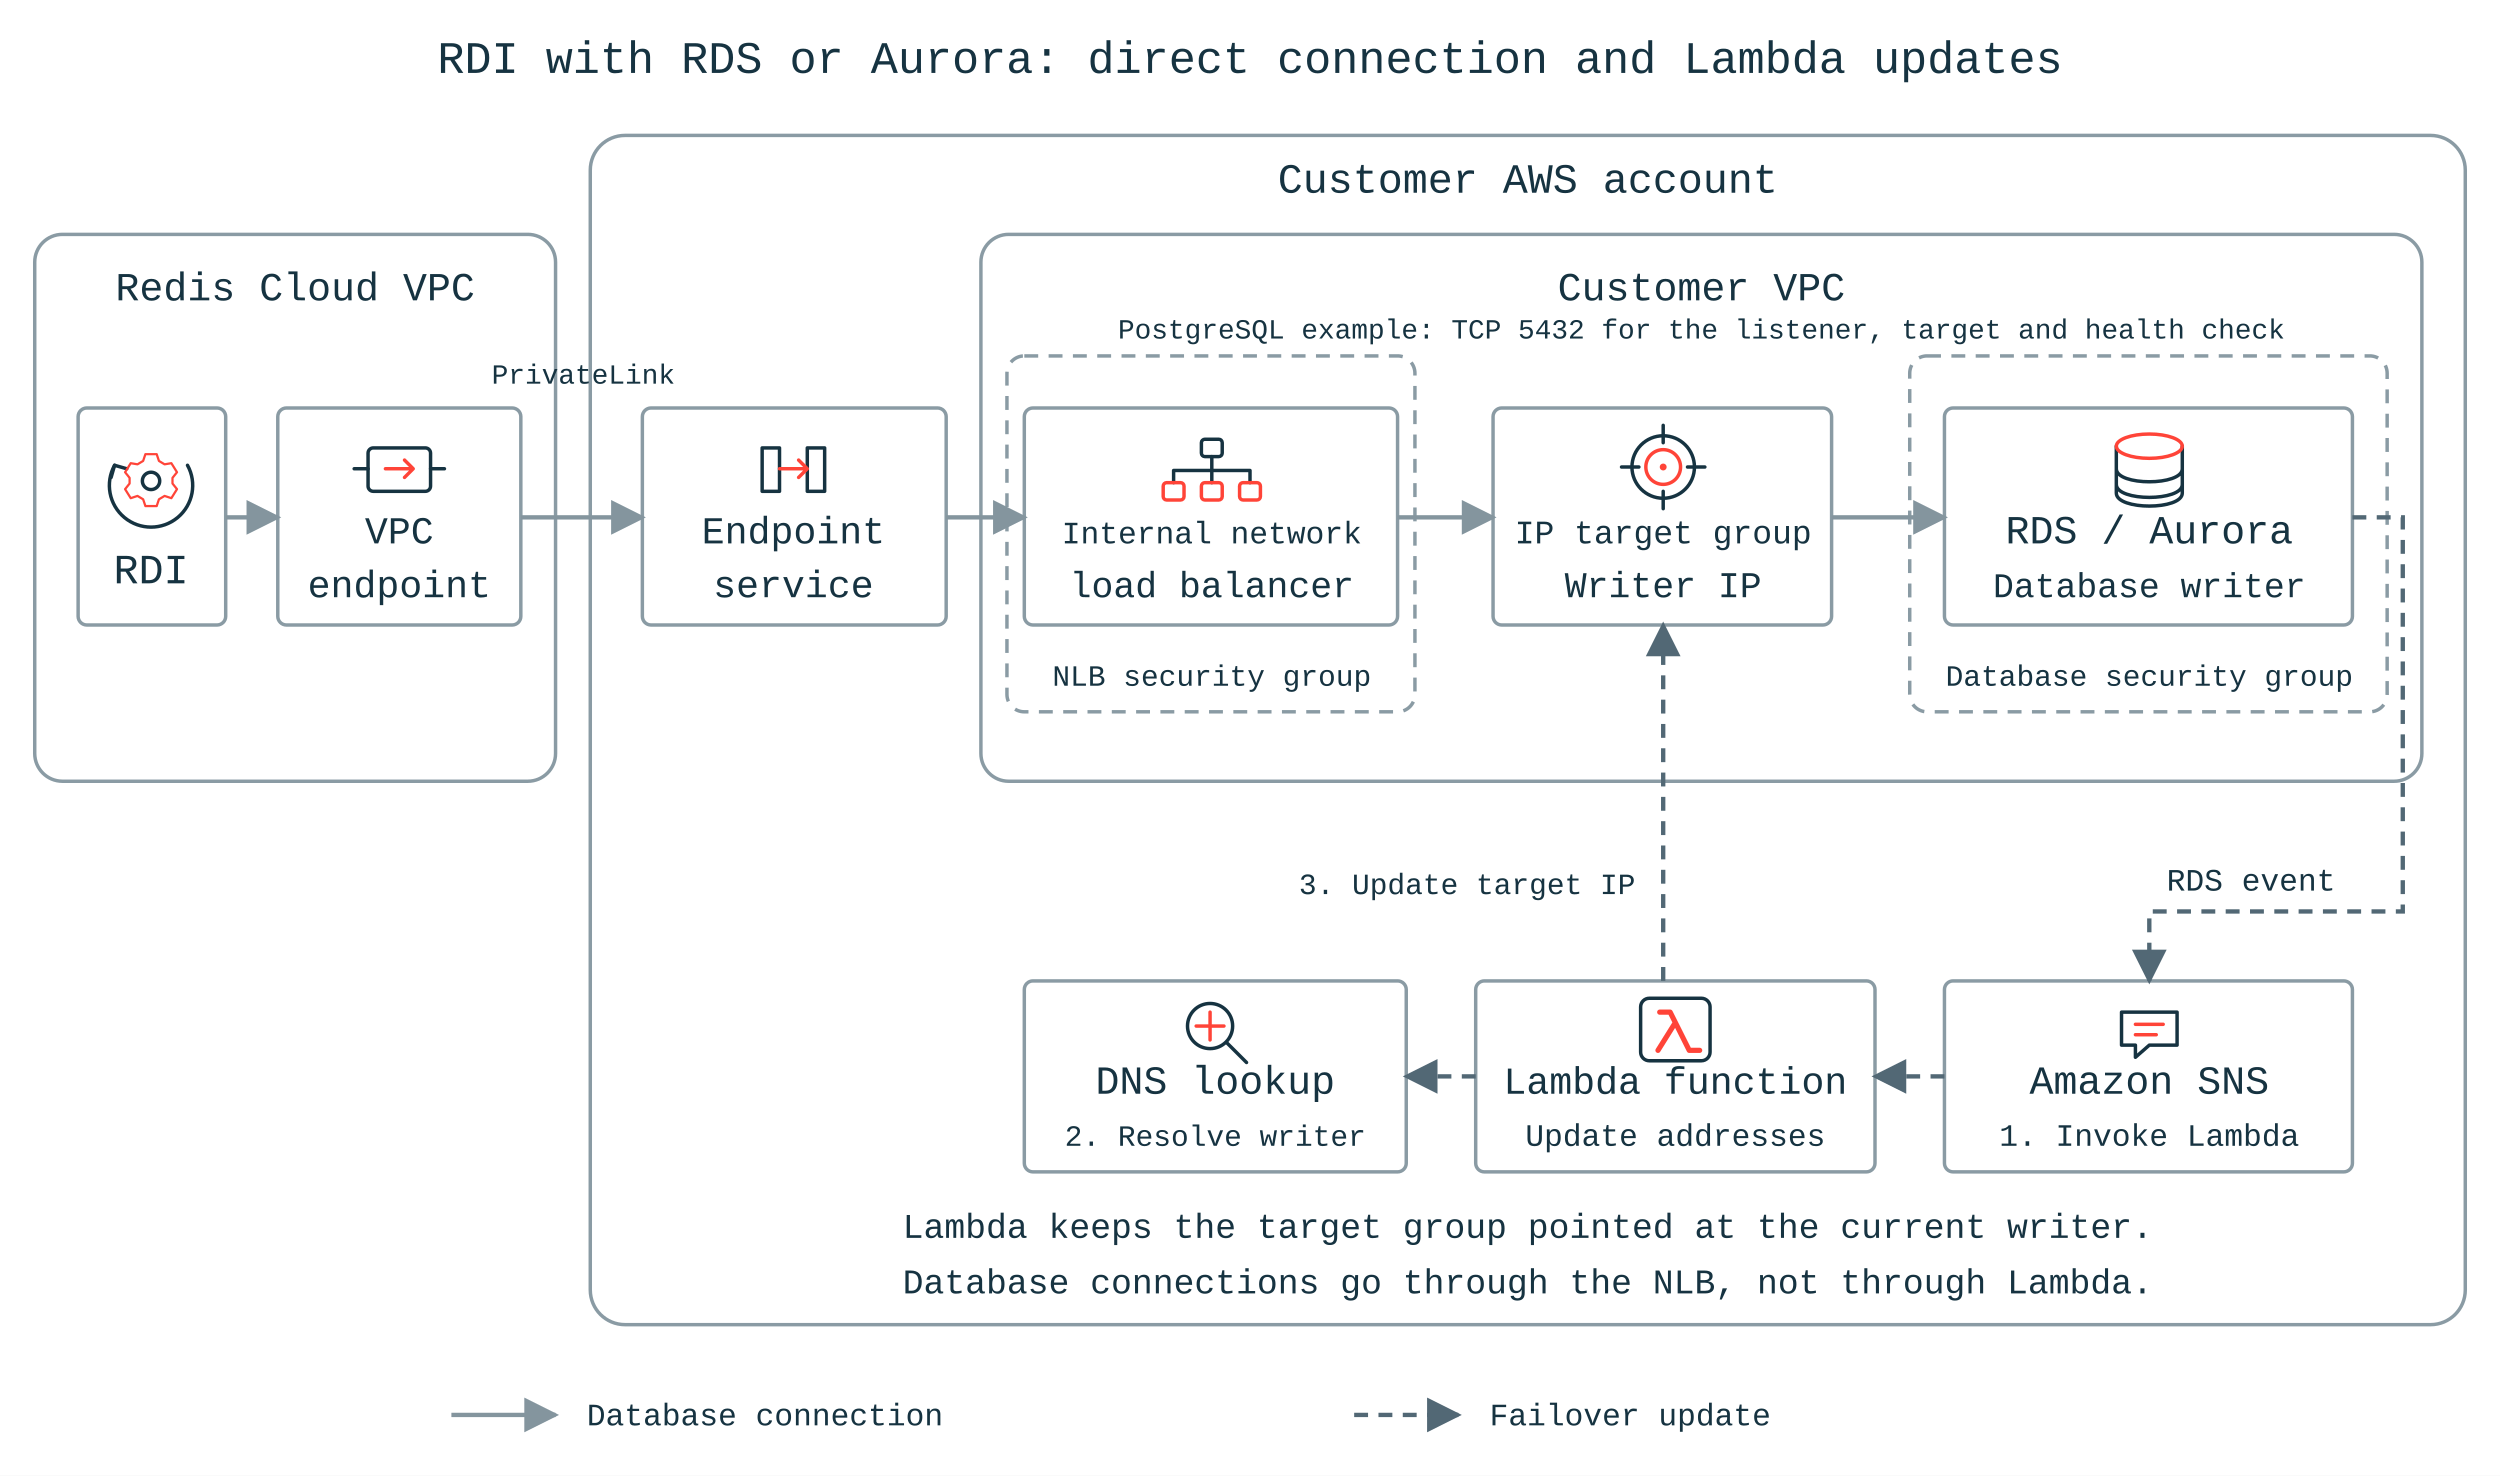
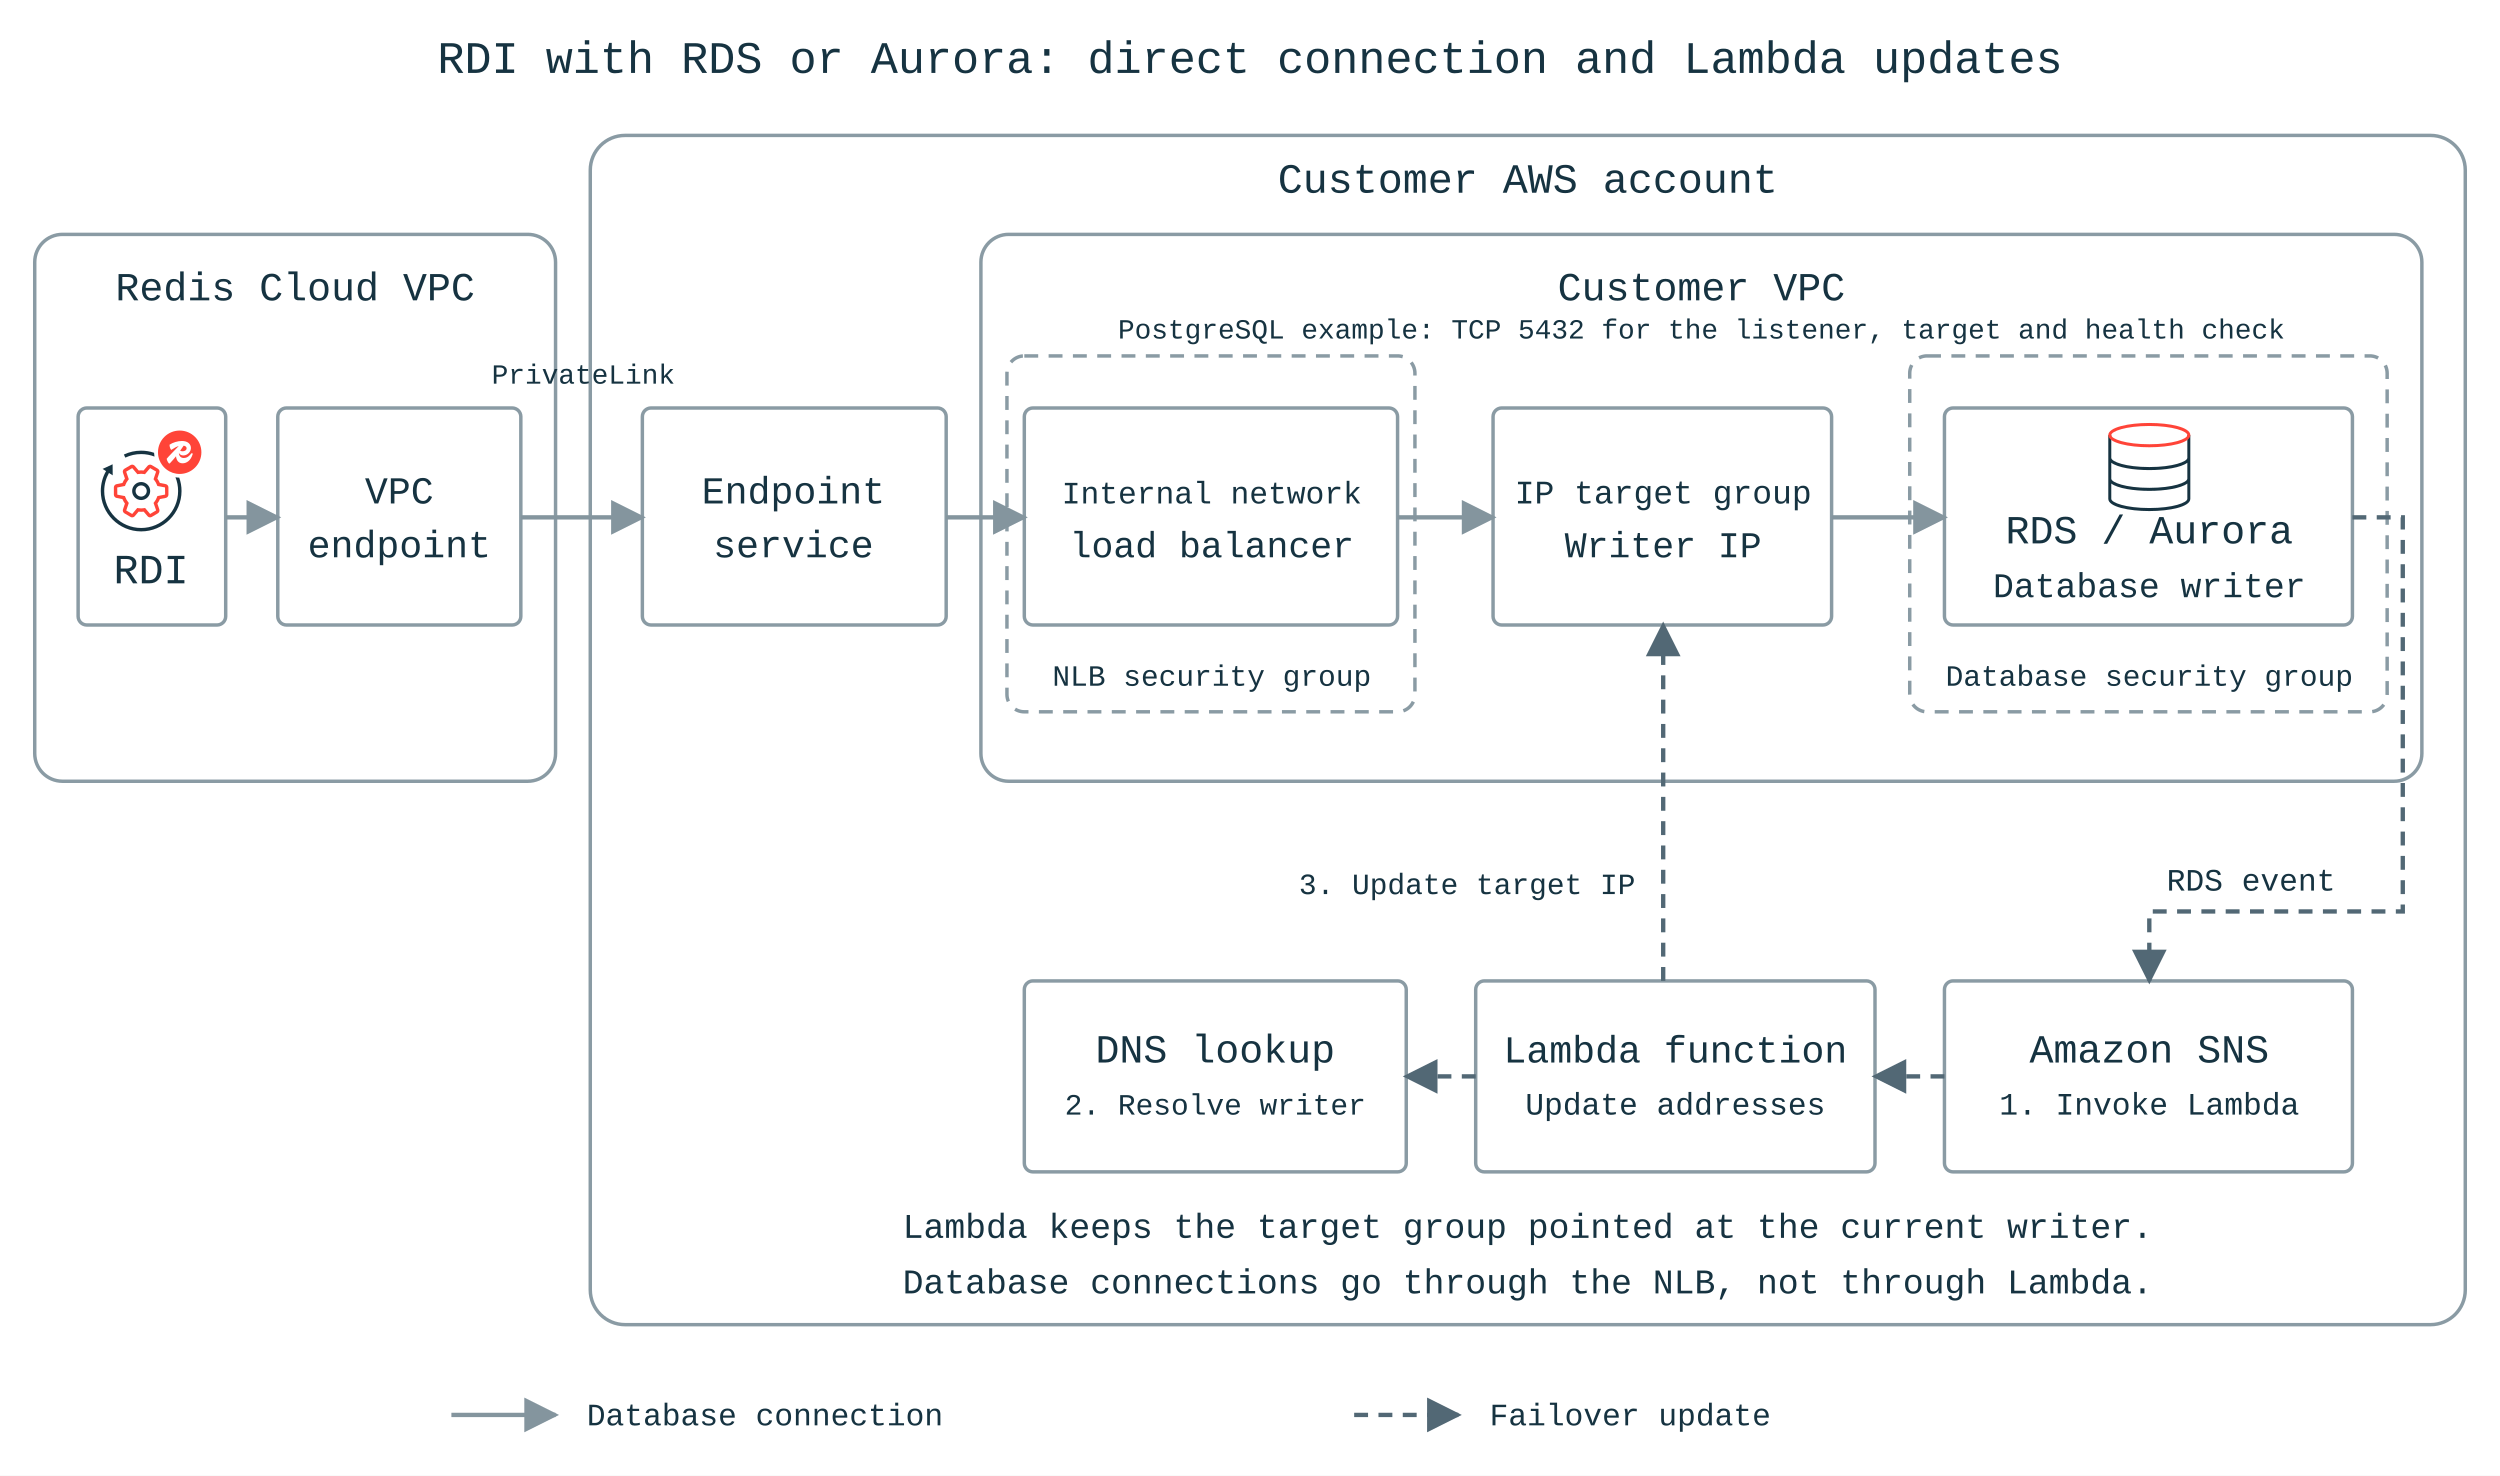
<svg xmlns="http://www.w3.org/2000/svg" width="1440" height="850" viewBox="0 0 1440 850" role="img" aria-labelledby="title desc">
  <defs>
    <marker id="data-arrow" viewBox="0 0 10 10" refX="9" refY="5" markerWidth="8" markerHeight="8" orient="auto-start-reverse">
      <path d="M 0 0 L 10 5 L 0 10 z" fill="#84959e" />
    </marker>
    <marker id="control-arrow" viewBox="0 0 10 10" refX="9" refY="5" markerWidth="8" markerHeight="8" orient="auto-start-reverse">
      <path d="M 0 0 L 10 5 L 0 10 z" fill="#526875" />
    </marker>
  </defs>
  <rect width="1440" height="850" fill="white" />
  <style>
text { font-family: ui-monospace, SFMono-Regular, Consolas, "Liberation Mono", monospace; fill: #163341; }
.box { fill: white; stroke: #8a9ba4; stroke-width: 2; }
- .icon { fill: none; stroke: #163341; stroke-width: 2; stroke-linecap: round; stroke-linejoin: round; }
- .accent { stroke: #ff4438; }
.data { fill: none; stroke: #84959e; stroke-width: 2.5; marker-end: url(#data-arrow); }
.control { fill: none; stroke: #526875; stroke-width: 2.5; stroke-dasharray: 8 6; marker-end: url(#control-arrow); }
</style>
  <text x="720" y="42" font-size="26" text-anchor="middle">RDI with RDS or Aurora: direct connection and Lambda updates</text>
  <rect class="box" x="340" y="78" width="1080" height="685" rx="20" />
  <text x="880" y="111" font-size="24" text-anchor="middle">Customer AWS account</text>
  <rect class="box" x="20" y="135" width="300" height="315" rx="16" />
  <text x="170" y="173" font-size="23" text-anchor="middle">Redis Cloud VPC</text>
  <rect class="box" x="565" y="135" width="830" height="315" rx="16" />
  <text x="980" y="173" font-size="23" text-anchor="middle">Customer VPC</text>
  <rect class="box" x="580" y="205" width="235" height="205" rx="10" stroke-dasharray="8 6" />
  <rect class="box" x="1100" y="205" width="275" height="205" rx="10" stroke-dasharray="8 6" />
  <text x="698" y="395" font-size="17" text-anchor="middle">NLB security group</text>
  <text x="1238" y="395" font-size="17" text-anchor="middle">Database security group</text>
  <rect class="box" x="45" y="235" width="85" height="125" rx="5" />
  <text x="87" y="336" font-size="24" text-anchor="middle">RDI</text>
  <rect class="box" x="160" y="235" width="140" height="125" rx="5" />
-   <text x="230" y="313" font-size="22" text-anchor="middle">VPC</text>
-   <text x="230" y="344" font-size="22" text-anchor="middle">endpoint</text>
+   <text x="230" y="290" font-size="22" text-anchor="middle">VPC</text>
+   <text x="230" y="321" font-size="22" text-anchor="middle">endpoint</text>
  <rect class="box" x="370" y="235" width="175" height="125" rx="5" />
-   <text x="457" y="313" font-size="22" text-anchor="middle">Endpoint</text>
-   <text x="457" y="344" font-size="22" text-anchor="middle">service</text>
+   <text x="457" y="290" font-size="22" text-anchor="middle">Endpoint</text>
+   <text x="457" y="321" font-size="22" text-anchor="middle">service</text>
  <rect class="box" x="590" y="235" width="215" height="125" rx="5" />
-   <text x="698" y="313" font-size="18" text-anchor="middle">Internal network</text>
-   <text x="698" y="344" font-size="21" text-anchor="middle">load balancer</text>
+   <text x="698" y="290" font-size="18" text-anchor="middle">Internal network</text>
+   <text x="698" y="321" font-size="21" text-anchor="middle">load balancer</text>
  <rect class="box" x="860" y="235" width="195" height="125" rx="5" />
-   <text x="958" y="313" font-size="19" text-anchor="middle">IP target group</text>
-   <text x="958" y="344" font-size="21" text-anchor="middle">Writer IP</text>
+   <text x="958" y="290" font-size="19" text-anchor="middle">IP target group</text>
+   <text x="958" y="321" font-size="21" text-anchor="middle">Writer IP</text>
  <rect class="box" x="1120" y="235" width="235" height="125" rx="5" />
  <text x="1238" y="313" font-size="23" text-anchor="middle">RDS / Aurora</text>
  <text x="1238" y="344" font-size="20" text-anchor="middle">Database writer</text>
  <path class="data" d="M130 298 H160" />
  <path class="data" d="M300 298 H370" />
  <path class="data" d="M545 298 H590" />
  <path class="data" d="M805 298 H860" />
  <path class="data" d="M1055 298 H1120" />
  <text x="336" y="221" font-size="16" text-anchor="middle">PrivateLink</text>
  <text x="980" y="195" font-size="16" text-anchor="middle">PostgreSQL example: TCP 5432 for the listener, target and health check</text>
  <rect class="box" x="1120" y="565" width="235" height="110" rx="5" />
-   <text x="1238" y="630" font-size="23" text-anchor="middle">Amazon SNS</text>
-   <text x="1238" y="660" font-size="18" text-anchor="middle">1. Invoke Lambda</text>
+   <text x="1238" y="612" font-size="23" text-anchor="middle">Amazon SNS</text>
+   <text x="1238" y="642" font-size="18" text-anchor="middle">1. Invoke Lambda</text>
  <rect class="box" x="850" y="565" width="230" height="110" rx="5" />
-   <text x="965" y="630" font-size="22" text-anchor="middle">Lambda function</text>
-   <text x="965" y="660" font-size="18" text-anchor="middle">Update addresses</text>
+   <text x="965" y="612" font-size="22" text-anchor="middle">Lambda function</text>
+   <text x="965" y="642" font-size="18" text-anchor="middle">Update addresses</text>
  <rect class="box" x="590" y="565" width="220" height="110" rx="5" />
-   <text x="700" y="630" font-size="23" text-anchor="middle">DNS lookup</text>
-   <text x="700" y="660" font-size="17" text-anchor="middle">2. Resolve writer</text>
+   <text x="700" y="612" font-size="23" text-anchor="middle">DNS lookup</text>
+   <text x="700" y="642" font-size="17" text-anchor="middle">2. Resolve writer</text>
  <path class="control" d="M1355 298 H1384 V525 H1238 V565" />
  <text x="1248" y="513" font-size="18" text-anchor="start">RDS event</text>
  <path class="control" d="M1120 620 H1080" />
  <path class="control" d="M850 620 H810" />
  <path class="control" d="M958 565 V360" />
  <text x="942" y="515" font-size="17" text-anchor="end">3. Update target IP</text>
  <text x="880" y="713" font-size="20" text-anchor="middle">Lambda keeps the target group pointed at the current writer.</text>
  <text x="880" y="745" font-size="20" text-anchor="middle">Database connections go through the NLB, not through Lambda.</text>
  <path d="M 260 815 H 320" class="data" />
  <text x="338" y="821" font-size="18" text-anchor="start">Database connection</text>
  <path d="M 780 815 H 840" class="control" />
  <text x="858" y="821" font-size="18" text-anchor="start">Failover update</text>
-   <g class="icon" aria-hidden="true">
-     <g transform="translate(87 278)">
-       <path d="M-21-10 A24 24 0 1 0 21-10" />
-       <path d="M-23-3 L-21-10 L-14-8" />
-       <path class="accent" d="M-5-16 H5 L7-10 L12-7 L18-8 L23 0 L19 5 V10 L23 15 L18 23 L12 21 L7 24 L5 30 H-5 L-7 24 L-12 21 L-18 23 L-23 15 L-19 10 V5 L-23 0 L-18-8 L-12-7 L-7-10 Z" transform="translate(0 -6) scale(.65)" />
-       <circle cx="0" cy="-1" r="5" />
-     </g>
-     <g transform="translate(230 269)">
-       <rect x="-18" y="-11" width="36" height="25" rx="3" />
-       <path class="accent" d="M-8 1 H8 M3-4 L8 1 L3 6" />
-       <path d="M-26 1 H-18 M18 1 H26" />
-     </g>
-     <g transform="translate(457 269)">
-       <path d="M-18-11 H-8 V14 H-18 Z M8-11 H18 V14 H8 Z" />
-       <path class="accent" d="M-8 1 H8 M3-4 L8 1 L3 6" />
-     </g>
-     <g transform="translate(698 269)">
-       <rect x="-6" y="-16" width="12" height="10" rx="2" />
-       <path d="M0-6 V2 M-22 2 H22 M-22 2 V9 M0 2 V9 M22 2 V9" />
-       <g class="accent">
-         <rect x="-28" y="9" width="12" height="10" rx="2" />
-         <rect x="-6" y="9" width="12" height="10" rx="2" />
-         <rect x="16" y="9" width="12" height="10" rx="2" />
-       </g>
-     </g>
-     <g transform="translate(958 269)">
-       <circle r="18" />
-       <circle class="accent" r="10" />
-       <path d="M-24 0 H-14 M14 0 H24 M0-24 V-14 M0 14 V24" />
-       <circle r="2" fill="#ff4438" stroke="none" />
-     </g>
-     <g transform="translate(1238 269)">
-       <path d="M-19-12 V15 C-19 25 19 25 19 15 V-12 M-19 1 C-19 11 19 11 19 1 M-19 10 C-19 20 19 20 19 10" />
-       <ellipse class="accent" cy="-12" rx="19" ry="7" />
-     </g>
-     <g transform="translate(1238 594)">
-       <path d="M-16-11 H16 V8 H0 L-8 15 V8 H-16 Z" />
-       <path class="accent" d="M-8-4 H8 M-8 2 H4" />
-     </g>
-     <g transform="translate(965 594)">
-       <rect x="-20" y="-19" width="40" height="36" rx="5" />
-       <path class="accent" stroke-width="3" d="M-9-11 H-3 L8 11 H14 M0-5 L-10 11" />
-     </g>
-     <g transform="translate(700 594)">
-       <circle cx="-3" cy="-3" r="13" />
-       <path d="M7 7 L18 18" />
-       <path class="accent" d="M-11-3 H5 M-3-11 V5" />
-     </g>
-   </g>
+   <svg x="55" y="245" width="64" height="64" aria-hidden="true" viewBox="0 0 64 64" fill="none">
+     <path d="M21.173 53.027C20.847 53.027 20.52 52.938 20.213 52.77L16.67 50.681C15.898 50.216 15.542 49.256 15.829 48.405L16.967 45.069C16.373 44.268 15.888 43.407 15.502 42.476L12.127 41.813C11.236 41.645 10.583 40.843 10.583 39.923V35.756C10.583 34.836 11.236 34.034 12.127 33.866L15.522 33.193C15.898 32.292 16.383 31.441 16.967 30.659L15.819 27.274C15.532 26.403 15.888 25.443 16.65 24.988L20.193 22.899C20.995 22.434 21.985 22.593 22.599 23.295L24.895 26.007C25.835 25.888 26.765 25.888 27.696 26.007L29.982 23.305C30.605 22.593 31.595 22.424 32.397 22.889L35.93 24.978C36.702 25.433 37.069 26.393 36.781 27.254L35.633 30.649C36.217 31.431 36.702 32.282 37.078 33.183L40.473 33.856C41.364 34.034 42.017 34.826 42.017 35.746V39.913C42.017 40.833 41.364 41.635 40.473 41.803L37.108 42.467C36.732 43.397 36.237 44.258 35.643 45.06L36.772 48.385C37.059 49.266 36.702 50.226 35.92 50.681L32.407 52.76C31.595 53.225 30.615 53.067 30.002 52.354L27.765 49.711C26.785 49.84 25.825 49.84 24.835 49.711L22.608 52.344C22.222 52.789 21.688 53.017 21.153 53.017L21.173 53.027ZM21.153 24.641L17.679 26.69L19.204 31.045L18.857 31.471C18.145 32.351 17.581 33.331 17.185 34.4L16.997 34.925L12.523 35.806L12.582 39.923L16.987 40.754L17.175 41.289C17.561 42.377 18.125 43.377 18.847 44.258L19.194 44.684L17.709 49.038L21.153 51.038L24.063 47.593L24.627 47.692C25.756 47.89 26.874 47.89 28.002 47.692L28.567 47.593L31.476 51.038L34.941 48.989L33.436 44.684L33.782 44.258C34.505 43.377 35.069 42.377 35.455 41.289L35.643 40.754L40.107 39.873L40.048 35.756L35.633 34.925L35.445 34.4C35.049 33.331 34.485 32.341 33.773 31.471L33.426 31.045L34.921 26.64L31.476 24.641L28.507 28.145L27.953 28.046C26.864 27.858 25.776 27.858 24.687 28.046L24.133 28.145L21.163 24.641H21.153Z" fill="#FF4438" />
+     <path d="M26.308 43.031C23.438 43.031 21.112 40.695 21.112 37.834C21.112 34.974 23.448 32.638 26.308 32.638C29.169 32.638 31.505 34.974 31.505 37.834C31.505 40.695 29.169 43.031 26.308 43.031ZM26.308 34.608C24.537 34.608 23.092 36.053 23.092 37.825C23.092 39.596 24.537 41.041 26.308 41.041C28.08 41.041 29.525 39.596 29.525 37.825C29.525 36.053 28.08 34.608 26.308 34.608Z" fill="#163341" />
+     <path d="M17.193 18.594L16.342 16.812C19.469 15.328 22.825 14.576 26.308 14.576C28.912 14.576 31.406 15.001 33.741 15.803C33.771 16.545 33.85 17.278 33.979 17.99C31.594 17.06 29.011 16.555 26.308 16.555C23.122 16.555 20.053 17.238 17.193 18.594Z" fill="#163341" />
+     <path d="M49.568 37.834C49.568 50.652 39.136 61.093 26.309 61.093C13.482 61.093 3.05 50.652 3.05 37.834C3.05 33.786 4.109 29.847 6.088 26.363L4.089 25.097L9.859 22.424L9.919 28.798L7.761 27.422C5.979 30.59 5.029 34.163 5.029 37.834C5.029 49.563 14.58 59.114 26.309 59.114C38.037 59.114 47.588 49.563 47.588 37.834C47.588 35.033 47.044 32.361 46.054 29.907C46.767 30.035 47.499 30.105 48.241 30.114C49.102 32.529 49.568 35.133 49.568 37.834Z" fill="#163341" />
+     <path d="M61 15.5C61 22.4 55.41 28 48.5 28C47.1 28 45.75 27.77 44.5 27.34H44.48C43.81 27.11 43.17 26.83 42.56 26.5C42.52 26.48 42.47 26.45 42.42 26.42C40.84 25.54 39.47 24.33 38.41 22.88C37.8 22.04 37.28 21.13 36.89 20.15C36.32 18.71 36 17.14 36 15.5C36 8.6 41.6 3 48.5 3C55.4 3 61 8.6 61 15.5Z" fill="#FF4438" />
+     <path d="M55.2 16.177C54.161 17.397 53.043 18.805 50.795 18.805C48.795 18.805 48.049 17.142 47.993 15.8C48.434 16.665 49.292 17.375 50.625 17.341C53.201 17.264 54.963 15.079 54.963 13.093C54.963 10.719 53.077 9 49.8 9C47.451 9 44.547 9.843 42.638 11.163C42.615 12.527 43.429 14.302 43.723 14.102C45.372 12.993 46.682 12.272 47.959 11.906C46.072 13.88 41.554 18.462 41 19.271C41.056 20.015 42.039 22 42.514 22C42.661 22 42.785 21.922 42.932 21.789C44.288 20.347 45.406 19.061 46.389 17.818C46.536 19.637 47.485 21.867 50.151 21.867C52.534 21.867 54.907 20.247 55.98 16.598C56.116 16.154 55.528 15.8 55.2 16.177ZM52.478 13.226C52.478 14.38 51.269 14.945 50.173 14.945C49.586 14.945 49.134 14.801 48.772 14.613C49.439 13.681 50.083 12.716 50.783 11.695C52.015 11.884 52.478 12.527 52.478 13.226Z" fill="white" />
+   </svg>
+   <svg x="1210" y="241" width="56" height="56" aria-hidden="true" viewBox="0 0 64 64" fill="none">
+     <path d="M57.033 11V25.958C57.033 28.491 47.514 32.025 32.005 32.025C16.496 32.025 6.967 28.491 6.967 25.958V11H5V52.94C5 58.237 18.581 61 32.005 61C45.429 61 59 58.227 59 52.94V11H57.033ZM32.005 58.998C16.496 58.998 6.967 55.463 6.967 52.94V42.878C11.196 46.062 21.649 47.714 32.005 47.714C42.36 47.714 52.804 46.062 57.033 42.878V52.94C57.033 55.473 47.514 58.998 32.005 58.998ZM32.005 45.712C16.496 45.712 6.967 42.177 6.967 39.654V29.192C11.196 32.376 21.649 34.028 32.005 34.028C42.36 34.028 52.804 32.376 57.033 29.192V39.654C57.033 42.187 47.514 45.712 32.005 45.712Z" fill="#163341" />
+     <path d="M32.005 19C18.581 19 5 16.249 5 11.005C5 5.761 18.581 3 32.005 3C45.429 3 59 5.751 59 11.005C59 16.259 45.419 19 32.005 19ZM32.005 4.986C16.496 4.986 6.967 8.492 6.967 11.005C6.967 13.518 16.496 17.014 32.005 17.014C47.514 17.014 57.033 13.508 57.033 11.005C57.033 8.502 47.514 4.986 32.005 4.986Z" fill="#FF4438" />
+   </svg>
</svg>
